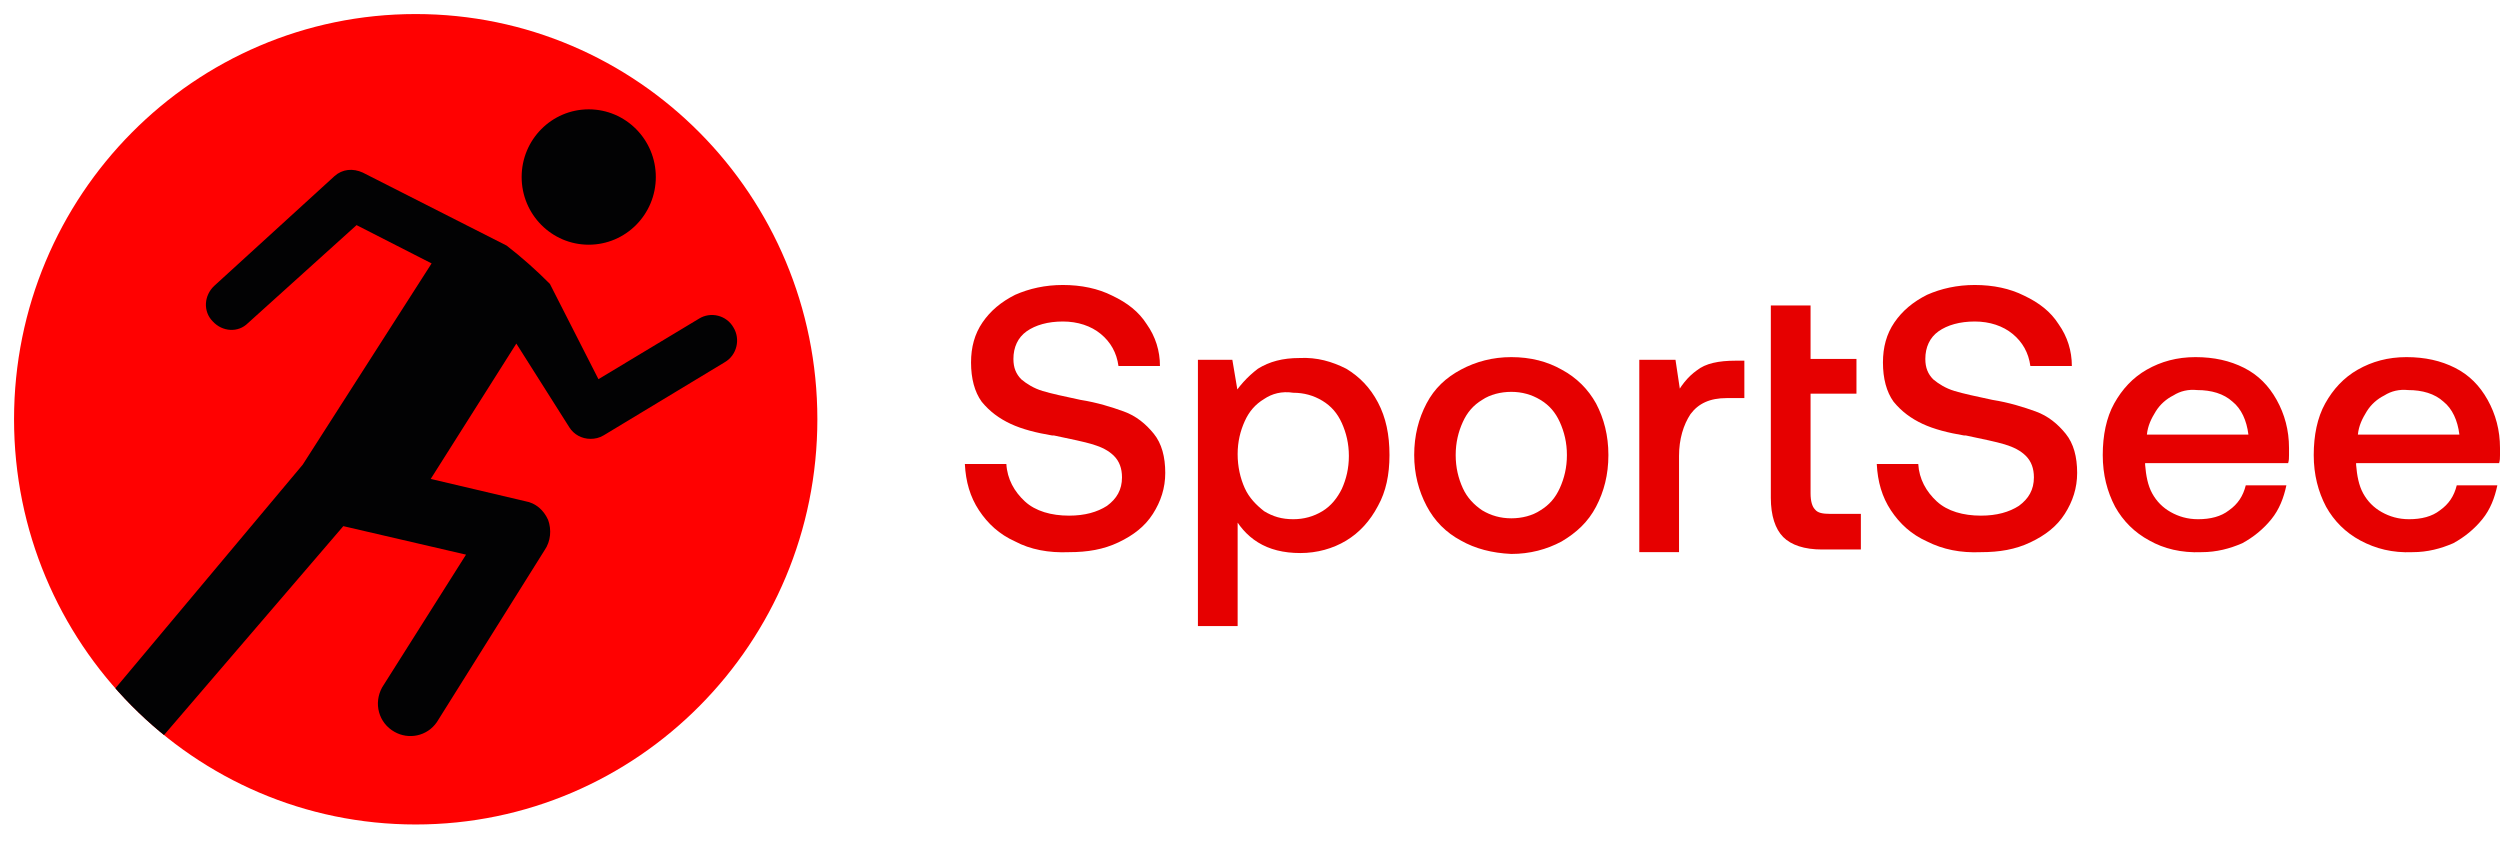
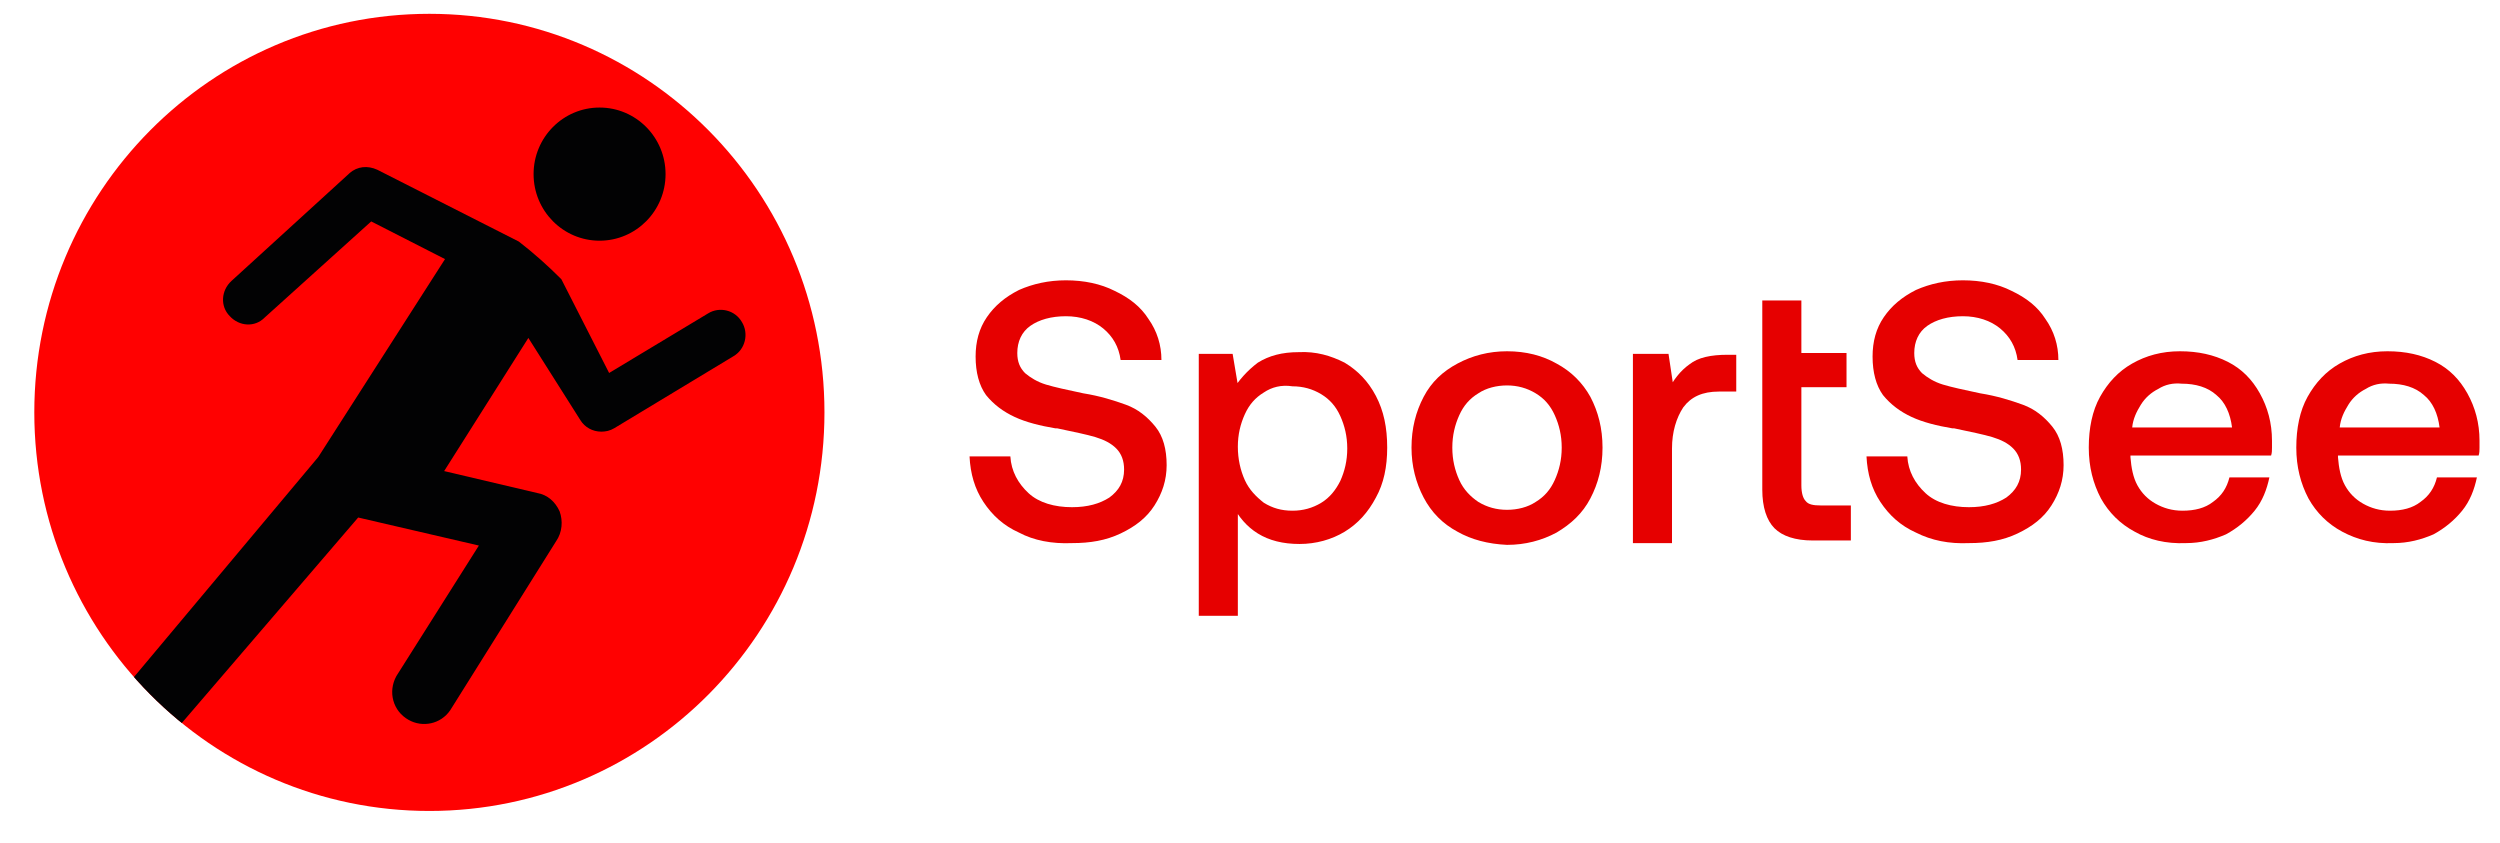
- <svg xmlns="http://www.w3.org/2000/svg" width="178" height="61" viewBox="0 0 178 61" fill="none">
+ <svg xmlns="http://www.w3.org/2000/svg" id="logo" width="178" height="60" viewBox="0 0 178 61" fill="none">
  <path d="M72.281 38.553C71.15 38.046 70.333 37.285 69.704 36.334C69.076 35.383 68.761 34.305 68.698 33.036H71.653C71.715 34.114 72.218 35.002 72.972 35.7C73.727 36.397 74.858 36.714 76.115 36.714C77.246 36.714 78.126 36.461 78.818 36.017C79.509 35.509 79.886 34.875 79.886 33.987C79.886 33.353 79.698 32.846 79.321 32.466C78.944 32.085 78.441 31.832 77.812 31.641C77.184 31.451 76.241 31.261 75.047 31.007H74.921C73.79 30.817 72.784 30.563 71.967 30.183C71.15 29.802 70.458 29.295 69.893 28.598C69.39 27.9 69.138 26.949 69.138 25.808C69.138 24.73 69.39 23.779 69.956 22.954C70.521 22.13 71.275 21.496 72.281 20.989C73.287 20.545 74.418 20.291 75.675 20.291C76.995 20.291 78.189 20.545 79.195 21.052C80.263 21.559 81.081 22.193 81.646 23.081C82.275 23.969 82.589 24.983 82.589 26.061H79.635C79.509 25.11 79.069 24.349 78.378 23.779C77.686 23.208 76.744 22.891 75.675 22.891C74.607 22.891 73.727 23.145 73.098 23.588C72.47 24.032 72.155 24.73 72.155 25.554C72.155 26.188 72.344 26.632 72.721 27.012C73.098 27.329 73.601 27.647 74.23 27.837C74.858 28.027 75.738 28.217 76.932 28.471C78.126 28.661 79.132 28.978 80.012 29.295C80.892 29.612 81.583 30.183 82.149 30.881C82.715 31.578 82.966 32.529 82.966 33.67C82.966 34.748 82.652 35.7 82.086 36.587C81.52 37.475 80.703 38.109 79.635 38.616C78.566 39.124 77.435 39.314 76.115 39.314C74.669 39.377 73.35 39.124 72.281 38.553Z" fill="#E60000" />
  <path d="M95.851 26.252C96.794 26.822 97.548 27.583 98.114 28.661C98.679 29.739 98.931 30.944 98.931 32.402C98.931 33.797 98.679 35.002 98.114 36.017C97.548 37.095 96.794 37.919 95.851 38.49C94.908 39.06 93.777 39.377 92.583 39.377C91.388 39.377 90.383 39.124 89.566 38.616C88.749 38.109 88.183 37.412 87.743 36.587L88.12 35.953V44.577H85.292V25.617H87.743L88.309 28.978L87.68 28.344C88.183 27.52 88.811 26.822 89.566 26.252C90.383 25.744 91.326 25.491 92.52 25.491C93.777 25.427 94.845 25.744 95.851 26.252ZM90.006 28.407C89.377 28.788 88.937 29.295 88.623 29.993C88.309 30.69 88.12 31.451 88.12 32.339C88.12 33.227 88.309 34.051 88.623 34.748C88.937 35.446 89.44 35.953 90.006 36.397C90.634 36.778 91.263 36.968 92.08 36.968C92.834 36.968 93.525 36.778 94.154 36.397C94.782 36.017 95.222 35.446 95.537 34.812C95.851 34.114 96.04 33.353 96.04 32.466C96.04 31.578 95.851 30.817 95.537 30.119C95.222 29.422 94.782 28.915 94.154 28.534C93.525 28.154 92.834 27.964 92.08 27.964C91.263 27.837 90.571 28.027 90.006 28.407Z" fill="#E60000" />
  <path d="M104.022 38.49C102.953 37.919 102.136 37.095 101.571 36.017C101.005 34.939 100.691 33.734 100.691 32.402C100.691 31.007 101.005 29.802 101.571 28.724C102.136 27.647 102.953 26.886 104.022 26.315C105.09 25.744 106.285 25.427 107.605 25.427C108.987 25.427 110.182 25.744 111.187 26.315C112.256 26.886 113.073 27.71 113.638 28.724C114.204 29.802 114.518 31.007 114.518 32.402C114.518 33.797 114.204 35.002 113.638 36.08C113.073 37.158 112.256 37.919 111.187 38.553C110.119 39.124 108.924 39.441 107.605 39.441C106.222 39.377 105.028 39.06 104.022 38.49ZM109.679 36.334C110.307 35.953 110.747 35.446 111.061 34.748C111.376 34.051 111.564 33.29 111.564 32.402C111.564 31.515 111.376 30.754 111.061 30.056C110.747 29.359 110.307 28.851 109.679 28.471C109.05 28.09 108.359 27.9 107.605 27.9C106.85 27.9 106.096 28.09 105.53 28.471C104.902 28.851 104.462 29.359 104.148 30.056C103.833 30.754 103.645 31.515 103.645 32.402C103.645 33.29 103.833 34.051 104.148 34.748C104.462 35.446 104.965 35.953 105.53 36.334C106.159 36.714 106.85 36.904 107.605 36.904C108.359 36.904 109.113 36.714 109.679 36.334Z" fill="#E60000" />
  <path d="M119.295 25.617L119.798 28.978L119.232 28.344C119.61 27.52 120.175 26.822 120.804 26.378C121.432 25.871 122.375 25.681 123.569 25.681H124.198V28.344H122.941C121.747 28.344 120.929 28.725 120.364 29.485C119.861 30.246 119.547 31.261 119.547 32.466V39.314H116.718V25.617H119.295Z" fill="#E60000" />
  <path d="M126.083 21.75H128.912V25.554H132.18V28.027H128.912V35.129C128.912 35.7 129.037 36.08 129.226 36.27C129.415 36.524 129.792 36.587 130.295 36.587H132.494V39.124H129.729C128.472 39.124 127.529 38.807 126.963 38.236C126.398 37.665 126.083 36.714 126.083 35.446V21.75Z" fill="#E60000" />
  <path d="M137.208 38.553C136.077 38.046 135.26 37.285 134.631 36.334C134.003 35.383 133.689 34.305 133.626 33.036H136.58C136.643 34.114 137.145 35.002 137.9 35.7C138.654 36.397 139.785 36.714 141.042 36.714C142.174 36.714 143.054 36.461 143.745 36.017C144.436 35.509 144.814 34.875 144.814 33.987C144.814 33.353 144.625 32.846 144.248 32.466C143.871 32.085 143.368 31.832 142.739 31.641C142.111 31.451 141.168 31.261 139.974 31.007H139.848C138.717 30.817 137.711 30.563 136.894 30.183C136.077 29.802 135.386 29.295 134.82 28.598C134.317 27.9 134.066 26.949 134.066 25.808C134.066 24.73 134.317 23.779 134.883 22.954C135.448 22.13 136.203 21.496 137.208 20.989C138.214 20.545 139.345 20.291 140.602 20.291C141.922 20.291 143.117 20.545 144.122 21.052C145.191 21.559 146.008 22.193 146.573 23.081C147.202 23.969 147.516 24.983 147.516 26.061H144.562C144.436 25.11 143.996 24.349 143.305 23.779C142.614 23.208 141.671 22.891 140.602 22.891C139.534 22.891 138.654 23.145 138.025 23.588C137.397 24.032 137.083 24.73 137.083 25.554C137.083 26.188 137.271 26.632 137.648 27.012C138.025 27.329 138.528 27.647 139.157 27.837C139.785 28.027 140.665 28.217 141.859 28.471C143.054 28.661 144.059 28.978 144.939 29.295C145.819 29.612 146.511 30.183 147.076 30.881C147.642 31.578 147.893 32.529 147.893 33.67C147.893 34.748 147.579 35.7 147.013 36.587C146.448 37.475 145.631 38.109 144.562 38.616C143.494 39.124 142.362 39.314 141.042 39.314C139.597 39.377 138.34 39.124 137.208 38.553Z" fill="#E60000" />
  <path d="M153.047 38.49C151.979 37.919 151.162 37.095 150.596 36.08C150.03 35.002 149.716 33.797 149.716 32.402C149.716 31.007 149.968 29.739 150.533 28.724C151.099 27.71 151.853 26.886 152.859 26.315C153.864 25.744 154.996 25.427 156.316 25.427C157.636 25.427 158.767 25.681 159.773 26.188C160.778 26.695 161.533 27.456 162.098 28.471C162.664 29.485 162.978 30.627 162.978 31.895C162.978 32.085 162.978 32.212 162.978 32.402C162.978 32.593 162.978 32.783 162.915 32.973H152.733C152.733 33.036 152.733 33.036 152.733 33.036V33.1C152.796 33.861 152.922 34.558 153.236 35.129C153.55 35.7 153.99 36.144 154.556 36.461C155.121 36.778 155.75 36.968 156.504 36.968C157.384 36.968 158.138 36.778 158.704 36.334C159.333 35.89 159.71 35.319 159.898 34.558H162.79C162.601 35.446 162.287 36.27 161.721 36.968C161.155 37.665 160.464 38.236 159.647 38.68C158.767 39.06 157.824 39.314 156.756 39.314C155.31 39.377 154.053 39.06 153.047 38.49ZM154.744 28.154C154.242 28.407 153.802 28.788 153.487 29.295C153.173 29.802 152.922 30.31 152.859 30.944H160.087C159.961 29.929 159.584 29.105 158.956 28.598C158.327 28.027 157.447 27.773 156.441 27.773C155.813 27.71 155.247 27.837 154.744 28.154Z" fill="#E60000" />
  <path d="M168.069 38.49C167.001 37.919 166.184 37.095 165.618 36.08C165.052 35.002 164.738 33.797 164.738 32.402C164.738 31.007 164.989 29.739 165.555 28.724C166.121 27.71 166.875 26.886 167.881 26.315C168.886 25.744 170.018 25.427 171.338 25.427C172.658 25.427 173.789 25.681 174.795 26.188C175.8 26.695 176.554 27.456 177.12 28.471C177.686 29.485 178 30.627 178 31.895C178 32.085 178 32.212 178 32.402C178 32.593 178 32.783 177.937 32.973H167.755C167.755 33.036 167.755 33.036 167.755 33.036V33.1C167.818 33.861 167.944 34.558 168.258 35.129C168.572 35.7 169.012 36.144 169.578 36.461C170.143 36.778 170.772 36.968 171.526 36.968C172.406 36.968 173.16 36.778 173.726 36.334C174.355 35.89 174.732 35.319 174.92 34.558H177.811C177.623 35.446 177.309 36.27 176.743 36.968C176.177 37.665 175.486 38.236 174.669 38.68C173.789 39.06 172.846 39.314 171.778 39.314C170.332 39.377 169.138 39.06 168.069 38.49ZM169.766 28.154C169.263 28.407 168.823 28.788 168.509 29.295C168.195 29.802 167.944 30.31 167.881 30.944H175.109C174.983 29.929 174.606 29.105 173.977 28.598C173.349 28.027 172.469 27.773 171.463 27.773C170.835 27.71 170.269 27.837 169.766 28.154Z" fill="#E60000" />
  <path d="M29.598 58.703C45.392 58.703 58.196 45.785 58.196 29.851C58.196 13.917 45.392 1 29.598 1C13.804 1 1 13.917 1 29.851C1 45.785 13.804 58.703 29.598 58.703Z" fill="#FF0101" />
  <path d="M41.917 17.423C44.556 17.423 46.694 15.265 46.694 12.604C46.694 9.942 44.556 7.785 41.917 7.785C39.279 7.785 37.141 9.942 37.141 12.604C37.141 15.265 39.279 17.423 41.917 17.423Z" fill="#020203" />
  <mask id="mask0_48_1" style="mask-type:alpha" maskUnits="userSpaceOnUse" x="1" y="1" width="58" height="58">
    <path d="M29.598 58.703C45.392 58.703 58.196 45.785 58.196 29.851C58.196 13.917 45.392 1 29.598 1C13.804 1 1 13.917 1 29.851C1 45.785 13.804 58.703 29.598 58.703Z" fill="#FF0101" />
  </mask>
  <g mask="url(#mask0_48_1)">
    <path d="M40.535 30.422C40.849 30.929 41.415 31.246 42.043 31.246C42.357 31.246 42.672 31.183 42.986 30.993L51.597 25.793C52.477 25.286 52.728 24.145 52.225 23.32C51.722 22.432 50.591 22.179 49.774 22.686L42.609 26.998L39.152 20.213C38.209 19.262 37.141 18.311 36.072 17.486L25.827 12.287C25.136 11.97 24.381 12.033 23.816 12.54L15.268 20.34C14.513 21.037 14.451 22.179 15.142 22.876C15.833 23.637 16.965 23.701 17.656 23.003L25.387 16.028L30.73 18.755L21.553 33.085L0.623 58.069C-0.194 59.02 -0.131 60.541 0.874 61.366C1.817 62.19 3.326 62.127 4.143 61.112L24.444 37.461L33.181 39.49L27.21 48.938C26.581 50.079 26.958 51.474 28.09 52.108C29.095 52.679 30.415 52.425 31.107 51.411L38.775 39.172C39.215 38.538 39.278 37.714 39.026 37.017C38.712 36.319 38.146 35.812 37.392 35.685L30.667 34.1L36.763 24.462L40.535 30.422Z" fill="#020203" />
  </g>
</svg>
